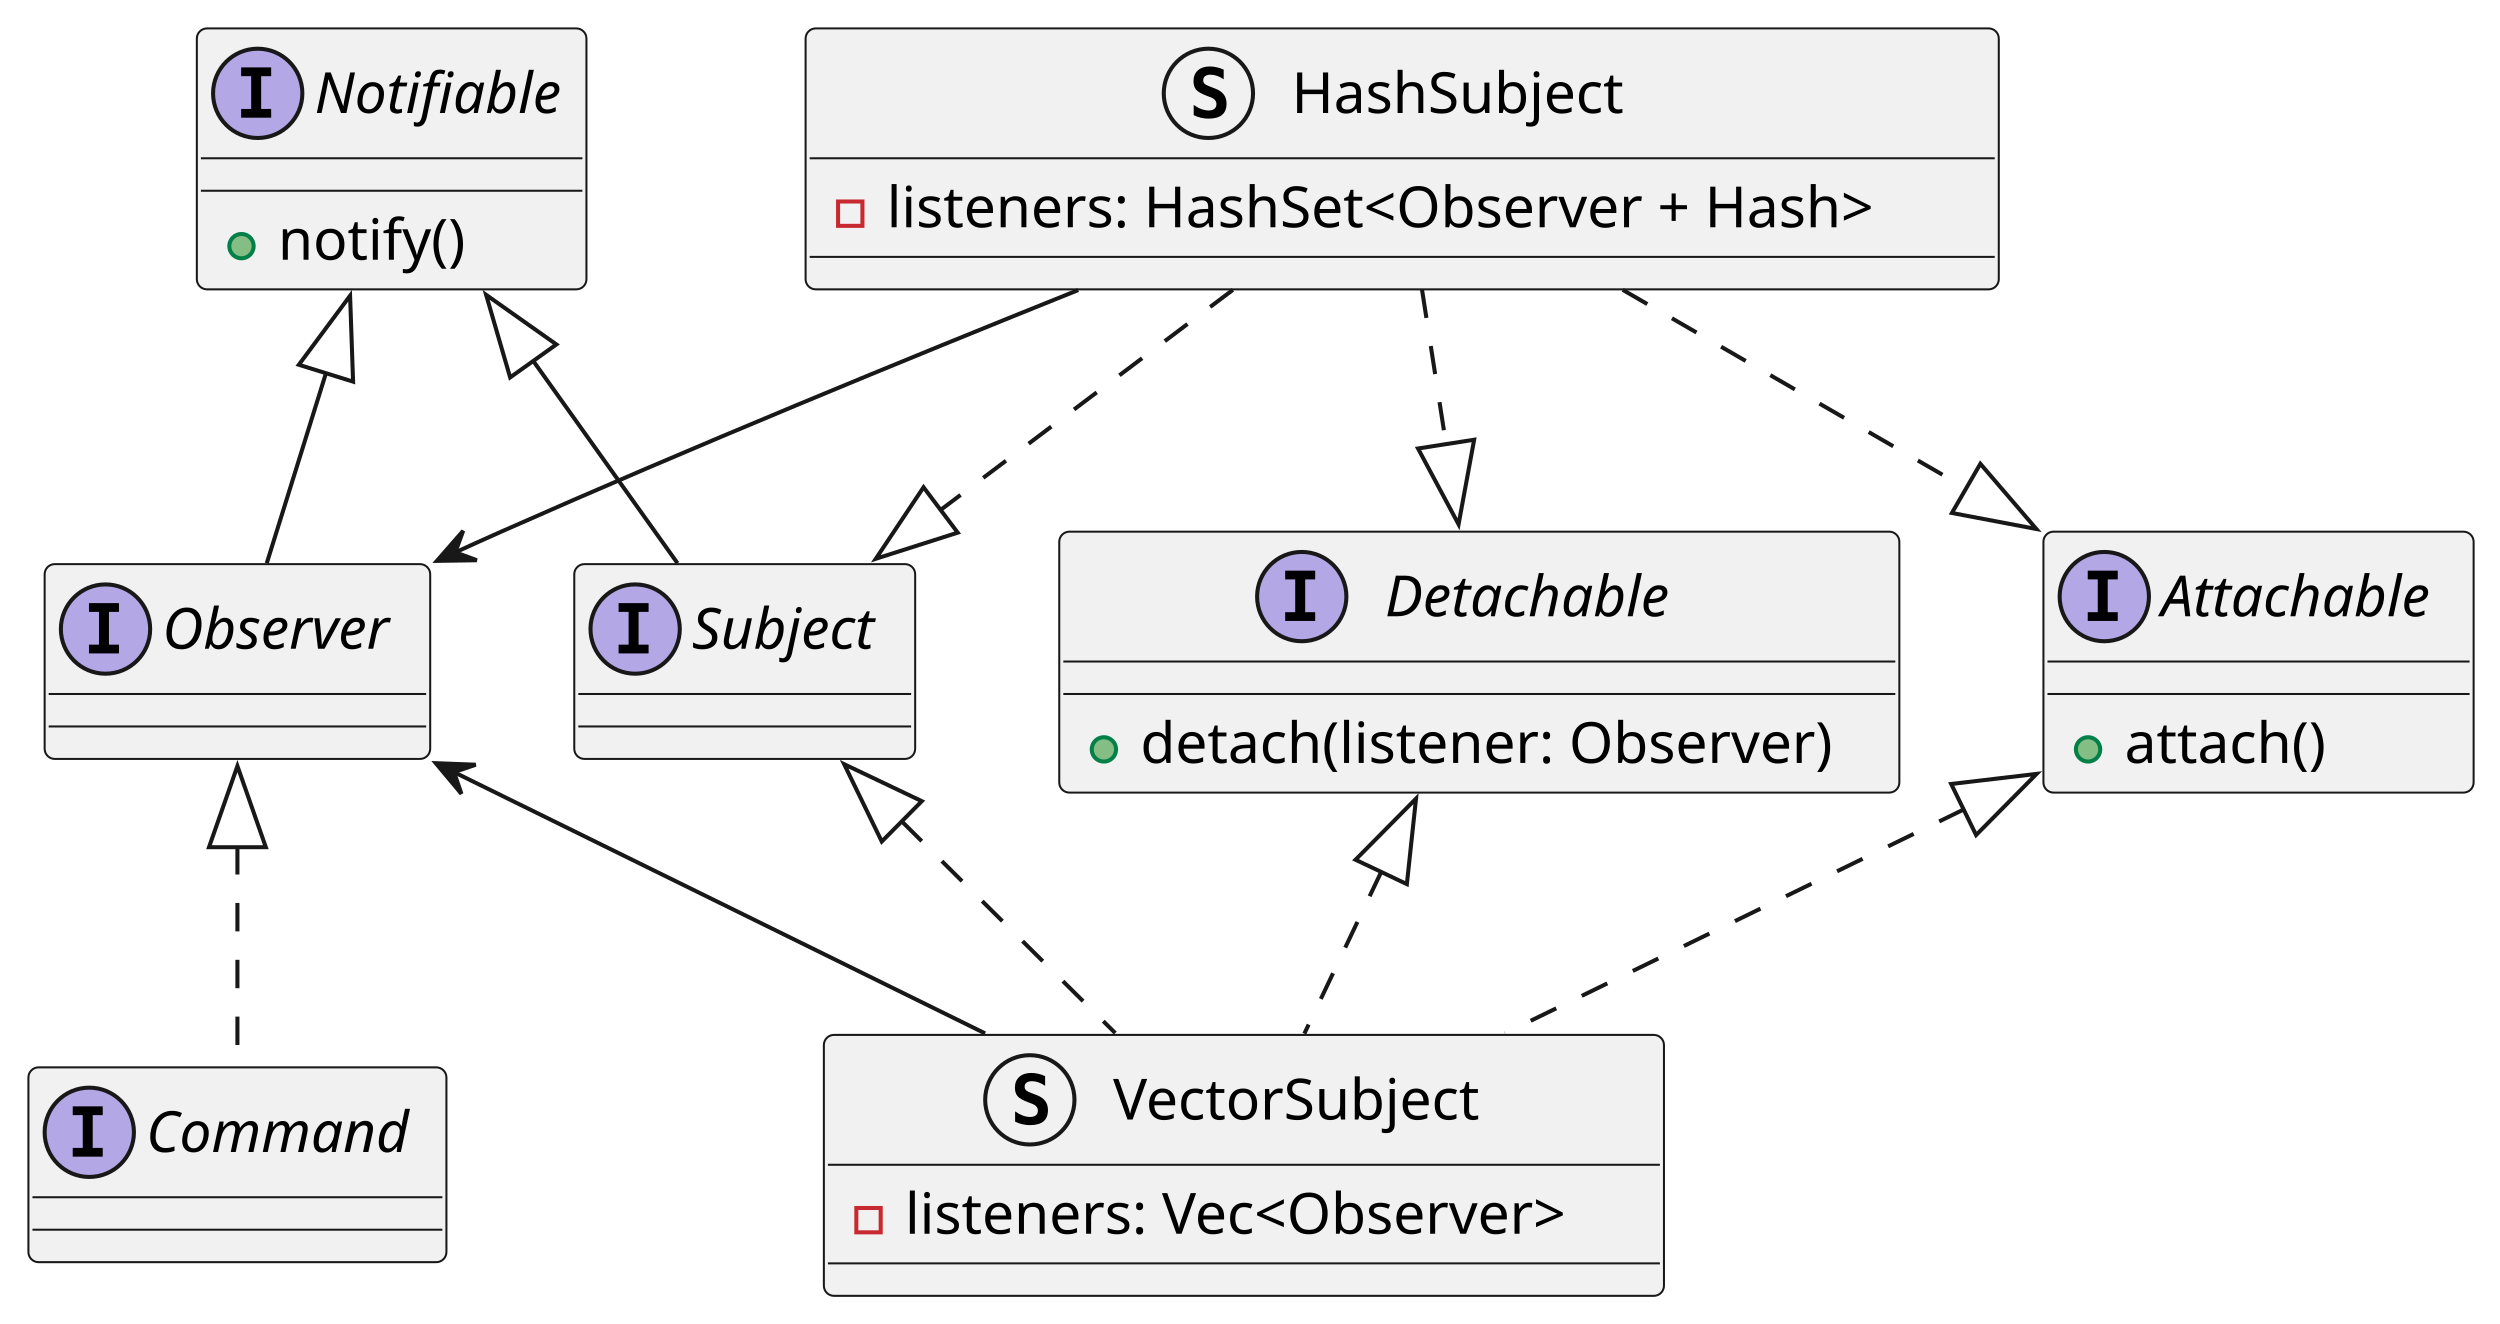
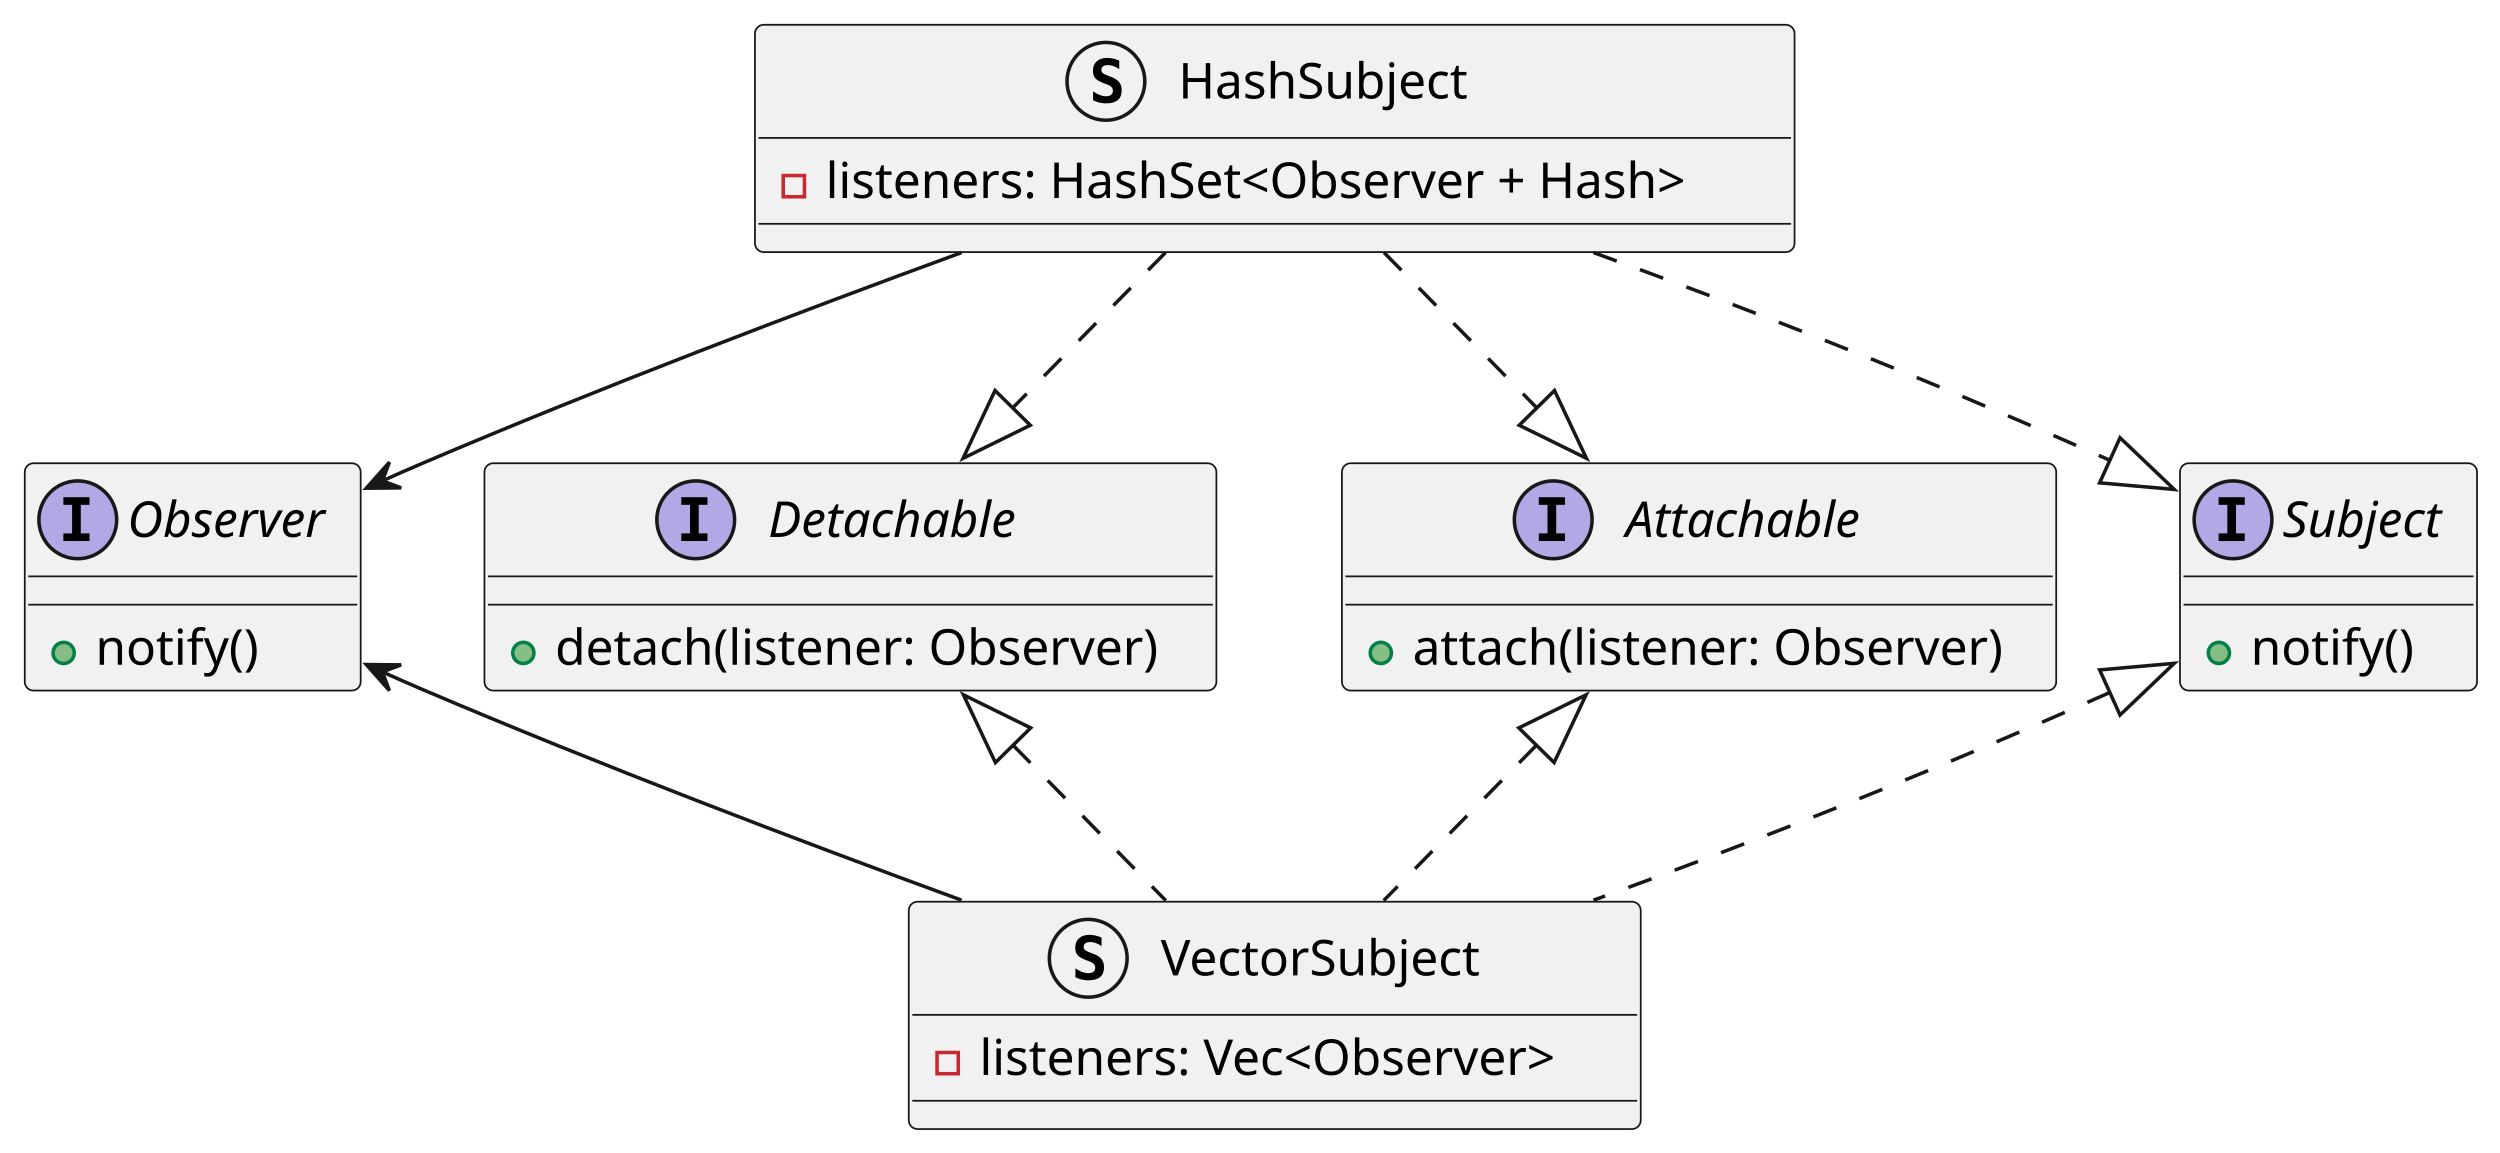
- <svg xmlns="http://www.w3.org/2000/svg" contentStyleType="text/css" height="326px" preserveAspectRatio="none" style="width:616px;height:326px;background:#FFFFFF;" version="1.1" viewBox="0 0 616 326" width="616px" zoomAndPan="magnify">
+ <svg xmlns="http://www.w3.org/2000/svg" contentStyleType="text/css" height="326px" preserveAspectRatio="none" style="width:707px;height:326px;background:#FFFFFF;" version="1.1" viewBox="0 0 707 326" width="707px" zoomAndPan="magnify">
  <defs />
  <g>
-     <g id="elem_notif">
-       <rect codeLine="1" fill="#F1F1F1" height="64.297" id="notif" rx="2.5" ry="2.5" style="stroke:#181818;stroke-width:0.5;" width="96" x="48.5" y="7" />
-       <ellipse cx="63.5" cy="23" fill="#B4A7E5" rx="11" ry="11" style="stroke:#181818;stroke-width:1.0;" />
-       <path d="M59.422,18.766 L59.422,16.609 L66.812,16.609 L66.812,18.766 L64.344,18.766 L64.344,26.844 L66.812,26.844 L66.812,29 L59.422,29 L59.422,26.844 L61.891,26.844 L61.891,18.766 L59.422,18.766 Z " fill="#000000" />
-       <text fill="#000000" font-family="sans-serif" font-size="14" font-style="italic" lengthAdjust="spacing" textLength="64" x="77.5" y="27.847">Notifiable</text>
-       <line style="stroke:#181818;stroke-width:0.5;" x1="49.5" x2="143.5" y1="39" y2="39" />
-       <line style="stroke:#181818;stroke-width:0.5;" x1="49.5" x2="143.5" y1="47" y2="47" />
-       <ellipse cx="59.5" cy="60.648" fill="#84BE84" rx="3" ry="3" style="stroke:#038048;stroke-width:1.0;" />
-       <text fill="#000000" font-family="sans-serif" font-size="14" lengthAdjust="spacing" textLength="47" x="68.5" y="63.995">notify()</text>
-     </g>
    <g id="elem_obs">
-       <rect codeLine="5" fill="#F1F1F1" height="48" id="obs" rx="2.5" ry="2.5" style="stroke:#181818;stroke-width:0.5;" width="95" x="11" y="139" />
-       <ellipse cx="26" cy="155" fill="#B4A7E5" rx="11" ry="11" style="stroke:#181818;stroke-width:1.0;" />
-       <path d="M21.922,150.766 L21.922,148.609 L29.312,148.609 L29.312,150.766 L26.844,150.766 L26.844,158.844 L29.312,158.844 L29.312,161 L21.922,161 L21.922,158.844 L24.391,158.844 L24.391,150.766 L21.922,150.766 Z " fill="#000000" />
-       <text fill="#000000" font-family="sans-serif" font-size="14" font-style="italic" lengthAdjust="spacing" textLength="63" x="40" y="159.847">Observer</text>
-       <line style="stroke:#181818;stroke-width:0.5;" x1="12" x2="105" y1="171" y2="171" />
-       <line style="stroke:#181818;stroke-width:0.5;" x1="12" x2="105" y1="179" y2="179" />
+       <rect codeLine="1" fill="#F1F1F1" height="64.297" id="obs" rx="2.5" ry="2.5" style="stroke:#181818;stroke-width:0.5;" width="95" x="7" y="131" />
+       <ellipse cx="22" cy="147" fill="#B4A7E5" rx="11" ry="11" style="stroke:#181818;stroke-width:1.0;" />
+       <path d="M17.922,142.766 L17.922,140.609 L25.312,140.609 L25.312,142.766 L22.844,142.766 L22.844,150.844 L25.312,150.844 L25.312,153 L17.922,153 L17.922,150.844 L20.391,150.844 L20.391,142.766 L17.922,142.766 Z " fill="#000000" />
+       <text fill="#000000" font-family="sans-serif" font-size="14" font-style="italic" lengthAdjust="spacing" textLength="63" x="36" y="151.847">Observer</text>
+       <line style="stroke:#181818;stroke-width:0.5;" x1="8" x2="101" y1="163" y2="163" />
+       <line style="stroke:#181818;stroke-width:0.5;" x1="8" x2="101" y1="171" y2="171" />
+       <ellipse cx="18" cy="184.648" fill="#84BE84" rx="3" ry="3" style="stroke:#038048;stroke-width:1.0;" />
+       <text fill="#000000" font-family="sans-serif" font-size="14" lengthAdjust="spacing" textLength="47" x="27" y="187.995">notify()</text>
    </g>
    <g id="elem_attach">
-       <rect codeLine="9" fill="#F1F1F1" height="64.297" id="attach" rx="2.5" ry="2.5" style="stroke:#181818;stroke-width:0.5;" width="106" x="503.5" y="131" />
-       <ellipse cx="518.5" cy="147" fill="#B4A7E5" rx="11" ry="11" style="stroke:#181818;stroke-width:1.0;" />
-       <path d="M514.422,142.766 L514.422,140.609 L521.812,140.609 L521.812,142.766 L519.344,142.766 L519.344,150.844 L521.812,150.844 L521.812,153 L514.422,153 L514.422,150.844 L516.891,150.844 L516.891,142.766 L514.422,142.766 Z " fill="#000000" />
-       <text fill="#000000" font-family="sans-serif" font-size="14" font-style="italic" lengthAdjust="spacing" textLength="74" x="532.5" y="151.847">Attachable</text>
-       <line style="stroke:#181818;stroke-width:0.5;" x1="504.5" x2="608.5" y1="163" y2="163" />
-       <line style="stroke:#181818;stroke-width:0.5;" x1="504.5" x2="608.5" y1="171" y2="171" />
-       <ellipse cx="514.5" cy="184.648" fill="#84BE84" rx="3" ry="3" style="stroke:#038048;stroke-width:1.0;" />
-       <text fill="#000000" font-family="sans-serif" font-size="14" lengthAdjust="spacing" textLength="53" x="523.5" y="187.995">attach()</text>
+       <rect codeLine="5" fill="#F1F1F1" height="64.297" id="attach" rx="2.5" ry="2.5" style="stroke:#181818;stroke-width:0.5;" width="202" x="379.5" y="131" />
+       <ellipse cx="439.25" cy="147" fill="#B4A7E5" rx="11" ry="11" style="stroke:#181818;stroke-width:1.0;" />
+       <path d="M435.172,142.766 L435.172,140.609 L442.562,140.609 L442.562,142.766 L440.094,142.766 L440.094,150.844 L442.562,150.844 L442.562,153 L435.172,153 L435.172,150.844 L437.641,150.844 L437.641,142.766 L435.172,142.766 Z " fill="#000000" />
+       <text fill="#000000" font-family="sans-serif" font-size="14" font-style="italic" lengthAdjust="spacing" textLength="74" x="459.75" y="151.847">Attachable</text>
+       <line style="stroke:#181818;stroke-width:0.5;" x1="380.5" x2="580.5" y1="163" y2="163" />
+       <line style="stroke:#181818;stroke-width:0.5;" x1="380.5" x2="580.5" y1="171" y2="171" />
+       <ellipse cx="390.5" cy="184.648" fill="#84BE84" rx="3" ry="3" style="stroke:#038048;stroke-width:1.0;" />
+       <text fill="#000000" font-family="sans-serif" font-size="14" lengthAdjust="spacing" textLength="176" x="399.5" y="187.995">attach(listener: Observer)</text>
    </g>
    <g id="elem_detach">
-       <rect codeLine="13" fill="#F1F1F1" height="64.297" id="detach" rx="2.5" ry="2.5" style="stroke:#181818;stroke-width:0.5;" width="207" x="261" y="131" />
-       <ellipse cx="320.75" cy="147" fill="#B4A7E5" rx="11" ry="11" style="stroke:#181818;stroke-width:1.0;" />
-       <path d="M316.672,142.766 L316.672,140.609 L324.062,140.609 L324.062,142.766 L321.594,142.766 L321.594,150.844 L324.062,150.844 L324.062,153 L316.672,153 L316.672,150.844 L319.141,150.844 L319.141,142.766 L316.672,142.766 Z " fill="#000000" />
-       <text fill="#000000" font-family="sans-serif" font-size="14" font-style="italic" lengthAdjust="spacing" textLength="79" x="341.25" y="151.847">Detachable</text>
-       <line style="stroke:#181818;stroke-width:0.5;" x1="262" x2="467" y1="163" y2="163" />
-       <line style="stroke:#181818;stroke-width:0.5;" x1="262" x2="467" y1="171" y2="171" />
-       <ellipse cx="272" cy="184.648" fill="#84BE84" rx="3" ry="3" style="stroke:#038048;stroke-width:1.0;" />
-       <text fill="#000000" font-family="sans-serif" font-size="14" lengthAdjust="spacing" textLength="181" x="281" y="187.995">detach(listener: Observer)</text>
+       <rect codeLine="9" fill="#F1F1F1" height="64.297" id="detach" rx="2.5" ry="2.5" style="stroke:#181818;stroke-width:0.5;" width="207" x="137" y="131" />
+       <ellipse cx="196.75" cy="147" fill="#B4A7E5" rx="11" ry="11" style="stroke:#181818;stroke-width:1.0;" />
+       <path d="M192.672,142.766 L192.672,140.609 L200.062,140.609 L200.062,142.766 L197.594,142.766 L197.594,150.844 L200.062,150.844 L200.062,153 L192.672,153 L192.672,150.844 L195.141,150.844 L195.141,142.766 L192.672,142.766 Z " fill="#000000" />
+       <text fill="#000000" font-family="sans-serif" font-size="14" font-style="italic" lengthAdjust="spacing" textLength="79" x="217.25" y="151.847">Detachable</text>
+       <line style="stroke:#181818;stroke-width:0.5;" x1="138" x2="343" y1="163" y2="163" />
+       <line style="stroke:#181818;stroke-width:0.5;" x1="138" x2="343" y1="171" y2="171" />
+       <ellipse cx="148" cy="184.648" fill="#84BE84" rx="3" ry="3" style="stroke:#038048;stroke-width:1.0;" />
+       <text fill="#000000" font-family="sans-serif" font-size="14" lengthAdjust="spacing" textLength="181" x="157" y="187.995">detach(listener: Observer)</text>
    </g>
    <g id="elem_sub">
-       <rect codeLine="17" fill="#F1F1F1" height="48" id="sub" rx="2.5" ry="2.5" style="stroke:#181818;stroke-width:0.5;" width="84" x="141.5" y="139" />
-       <ellipse cx="156.5" cy="155" fill="#B4A7E5" rx="11" ry="11" style="stroke:#181818;stroke-width:1.0;" />
-       <path d="M152.422,150.766 L152.422,148.609 L159.812,148.609 L159.812,150.766 L157.344,150.766 L157.344,158.844 L159.812,158.844 L159.812,161 L152.422,161 L152.422,158.844 L154.891,158.844 L154.891,150.766 L152.422,150.766 Z " fill="#000000" />
-       <text fill="#000000" font-family="sans-serif" font-size="14" font-style="italic" lengthAdjust="spacing" textLength="52" x="170.5" y="159.847">Subject</text>
-       <line style="stroke:#181818;stroke-width:0.5;" x1="142.5" x2="224.5" y1="171" y2="171" />
-       <line style="stroke:#181818;stroke-width:0.5;" x1="142.5" x2="224.5" y1="179" y2="179" />
+       <rect codeLine="13" fill="#F1F1F1" height="64.297" id="sub" rx="2.5" ry="2.5" style="stroke:#181818;stroke-width:0.5;" width="84" x="616.5" y="131" />
+       <ellipse cx="631.5" cy="147" fill="#B4A7E5" rx="11" ry="11" style="stroke:#181818;stroke-width:1.0;" />
+       <path d="M627.422,142.766 L627.422,140.609 L634.812,140.609 L634.812,142.766 L632.344,142.766 L632.344,150.844 L634.812,150.844 L634.812,153 L627.422,153 L627.422,150.844 L629.891,150.844 L629.891,142.766 L627.422,142.766 Z " fill="#000000" />
+       <text fill="#000000" font-family="sans-serif" font-size="14" font-style="italic" lengthAdjust="spacing" textLength="52" x="645.5" y="151.847">Subject</text>
+       <line style="stroke:#181818;stroke-width:0.5;" x1="617.5" x2="699.5" y1="163" y2="163" />
+       <line style="stroke:#181818;stroke-width:0.5;" x1="617.5" x2="699.5" y1="171" y2="171" />
+       <ellipse cx="627.5" cy="184.648" fill="#84BE84" rx="3" ry="3" style="stroke:#038048;stroke-width:1.0;" />
+       <text fill="#000000" font-family="sans-serif" font-size="14" lengthAdjust="spacing" textLength="47" x="636.5" y="187.995">notify()</text>
    </g>
    <g id="elem_vecsub">
-       <rect codeLine="23" fill="#F1F1F1" height="64.297" id="vecsub" rx="2.5" ry="2.5" style="stroke:#181818;stroke-width:0.5;" width="207" x="203" y="255" />
-       <ellipse cx="253.75" cy="271" fill="#F1F1F1" rx="11" ry="11" style="stroke:#181818;stroke-width:1.0;" />
-       <path d="M253.234,271.562 Q251.375,270.859 250.719,270.094 Q250.078,269.312 250.078,268 Q250.078,266.312 251.156,265.344 Q252.234,264.375 254.109,264.375 Q254.969,264.375 255.812,264.578 Q256.672,264.766 257.516,265.156 L257.516,267.547 Q256.734,266.984 255.906,266.703 Q255.094,266.406 254.297,266.406 Q253.422,266.406 252.938,266.766 Q252.469,267.125 252.469,267.781 Q252.469,268.297 252.812,268.641 Q253.156,268.969 254.25,269.375 L255.312,269.781 Q256.797,270.328 257.5,271.234 Q258.219,272.141 258.219,273.516 Q258.219,275.391 257.109,276.312 Q256,277.234 253.75,277.234 Q252.828,277.234 251.906,277.016 Q250.984,276.797 250.125,276.375 L250.125,273.844 Q251.094,274.531 252.016,274.875 Q252.938,275.219 253.828,275.219 Q254.734,275.219 255.234,274.812 Q255.734,274.391 255.734,273.656 Q255.734,273.094 255.391,272.688 Q255.062,272.266 254.438,272.016 L253.234,271.562 Z " fill="#000000" />
-       <text fill="#000000" font-family="sans-serif" font-size="14" lengthAdjust="spacing" textLength="97" x="274.25" y="275.847">VectorSubject</text>
-       <line style="stroke:#181818;stroke-width:0.5;" x1="204" x2="409" y1="287" y2="287" />
-       <rect fill="none" height="6" style="stroke:#C82930;stroke-width:1.0;" width="6" x="211" y="297.648" />
-       <text fill="#000000" font-family="sans-serif" font-size="14" lengthAdjust="spacing" textLength="181" x="223" y="303.995">listeners: Vec&lt;Observer&gt;</text>
-       <line style="stroke:#181818;stroke-width:0.5;" x1="204" x2="409" y1="311.297" y2="311.297" />
+       <rect codeLine="17" fill="#F1F1F1" height="64.297" id="vecsub" rx="2.5" ry="2.5" style="stroke:#181818;stroke-width:0.5;" width="207" x="257" y="255" />
+       <ellipse cx="307.75" cy="271" fill="#F1F1F1" rx="11" ry="11" style="stroke:#181818;stroke-width:1.0;" />
+       <path d="M307.234,271.562 Q305.375,270.859 304.719,270.094 Q304.078,269.312 304.078,268 Q304.078,266.312 305.156,265.344 Q306.234,264.375 308.109,264.375 Q308.969,264.375 309.812,264.578 Q310.672,264.766 311.516,265.156 L311.516,267.547 Q310.734,266.984 309.906,266.703 Q309.094,266.406 308.297,266.406 Q307.422,266.406 306.938,266.766 Q306.469,267.125 306.469,267.781 Q306.469,268.297 306.812,268.641 Q307.156,268.969 308.25,269.375 L309.312,269.781 Q310.797,270.328 311.5,271.234 Q312.219,272.141 312.219,273.516 Q312.219,275.391 311.109,276.312 Q310,277.234 307.75,277.234 Q306.828,277.234 305.906,277.016 Q304.984,276.797 304.125,276.375 L304.125,273.844 Q305.094,274.531 306.016,274.875 Q306.938,275.219 307.828,275.219 Q308.734,275.219 309.234,274.812 Q309.734,274.391 309.734,273.656 Q309.734,273.094 309.391,272.688 Q309.062,272.266 308.438,272.016 L307.234,271.562 Z " fill="#000000" />
+       <text fill="#000000" font-family="sans-serif" font-size="14" lengthAdjust="spacing" textLength="97" x="328.25" y="275.847">VectorSubject</text>
+       <line style="stroke:#181818;stroke-width:0.5;" x1="258" x2="463" y1="287" y2="287" />
+       <rect fill="none" height="6" style="stroke:#C82930;stroke-width:1.0;" width="6" x="265" y="297.648" />
+       <text fill="#000000" font-family="sans-serif" font-size="14" lengthAdjust="spacing" textLength="181" x="277" y="303.995">listeners: Vec&lt;Observer&gt;</text>
+       <line style="stroke:#181818;stroke-width:0.5;" x1="258" x2="463" y1="311.297" y2="311.297" />
    </g>
    <g id="elem_hshsub">
-       <rect codeLine="31" fill="#F1F1F1" height="64.297" id="hshsub" rx="2.5" ry="2.5" style="stroke:#181818;stroke-width:0.5;" width="294" x="198.5" y="7" />
-       <ellipse cx="297.75" cy="23" fill="#F1F1F1" rx="11" ry="11" style="stroke:#181818;stroke-width:1.0;" />
-       <path d="M297.234,23.562 Q295.375,22.859 294.719,22.094 Q294.078,21.312 294.078,20 Q294.078,18.312 295.156,17.344 Q296.234,16.375 298.109,16.375 Q298.969,16.375 299.812,16.578 Q300.672,16.766 301.516,17.156 L301.516,19.547 Q300.734,18.984 299.906,18.703 Q299.094,18.406 298.297,18.406 Q297.422,18.406 296.938,18.766 Q296.469,19.125 296.469,19.781 Q296.469,20.297 296.812,20.641 Q297.156,20.969 298.25,21.375 L299.312,21.781 Q300.797,22.328 301.5,23.234 Q302.219,24.141 302.219,25.516 Q302.219,27.391 301.109,28.312 Q300,29.234 297.75,29.234 Q296.828,29.234 295.906,29.016 Q294.984,28.797 294.125,28.375 L294.125,25.844 Q295.094,26.531 296.016,26.875 Q296.938,27.219 297.828,27.219 Q298.734,27.219 299.234,26.812 Q299.734,26.391 299.734,25.656 Q299.734,25.094 299.391,24.688 Q299.062,24.266 298.438,24.016 L297.234,23.562 Z " fill="#000000" />
-       <text fill="#000000" font-family="sans-serif" font-size="14" lengthAdjust="spacing" textLength="87" x="318.25" y="27.847">HashSubject</text>
-       <line style="stroke:#181818;stroke-width:0.5;" x1="199.5" x2="491.5" y1="39" y2="39" />
-       <rect fill="none" height="6" style="stroke:#C82930;stroke-width:1.0;" width="6" x="206.5" y="49.648" />
-       <text fill="#000000" font-family="sans-serif" font-size="14" lengthAdjust="spacing" textLength="268" x="218.5" y="55.995">listeners: HashSet&lt;Observer + Hash&gt;</text>
-       <line style="stroke:#181818;stroke-width:0.5;" x1="199.5" x2="491.5" y1="63.297" y2="63.297" />
-     </g>
-     <g id="elem_cmd">
-       <rect codeLine="39" fill="#F1F1F1" height="48" id="cmd" rx="2.5" ry="2.5" style="stroke:#181818;stroke-width:0.5;" width="103" x="7" y="263" />
-       <ellipse cx="22" cy="279" fill="#B4A7E5" rx="11" ry="11" style="stroke:#181818;stroke-width:1.0;" />
-       <path d="M17.922,274.766 L17.922,272.609 L25.312,272.609 L25.312,274.766 L22.844,274.766 L22.844,282.844 L25.312,282.844 L25.312,285 L17.922,285 L17.922,282.844 L20.391,282.844 L20.391,274.766 L17.922,274.766 Z " fill="#000000" />
-       <text fill="#000000" font-family="sans-serif" font-size="14" font-style="italic" lengthAdjust="spacing" textLength="71" x="36" y="283.847">Command</text>
-       <line style="stroke:#181818;stroke-width:0.5;" x1="8" x2="109" y1="295" y2="295" />
-       <line style="stroke:#181818;stroke-width:0.5;" x1="8" x2="109" y1="303" y2="303" />
-     </g>
-     <g id="link_notif_obs">
-       <path codeLine="7" d="M80.4,91.69 C75.29,108.1 69.89,125.43 65.73,138.78 " fill="none" id="notif-backto-obs" style="stroke:#181818;stroke-width:1.0;" />
-       <polygon fill="none" points="73.63,89.88,86.26,72.86,87,94.04,73.63,89.88" style="stroke:#181818;stroke-width:1.0;" />
-     </g>
-     <g id="link_notif_sub">
-       <path codeLine="19" d="M131.21,88.68 C143.54,105.96 156.84,124.61 166.94,138.78 " fill="none" id="notif-backto-sub" style="stroke:#181818;stroke-width:1.0;" />
-       <polygon fill="none" points="125.7,93,119.78,72.65,137.09,84.87,125.7,93" style="stroke:#181818;stroke-width:1.0;" />
+       <rect codeLine="25" fill="#F1F1F1" height="64.297" id="hshsub" rx="2.5" ry="2.5" style="stroke:#181818;stroke-width:0.5;" width="294" x="213.5" y="7" />
+       <ellipse cx="312.75" cy="23" fill="#F1F1F1" rx="11" ry="11" style="stroke:#181818;stroke-width:1.0;" />
+       <path d="M312.234,23.562 Q310.375,22.859 309.719,22.094 Q309.078,21.312 309.078,20 Q309.078,18.312 310.156,17.344 Q311.234,16.375 313.109,16.375 Q313.969,16.375 314.812,16.578 Q315.672,16.766 316.516,17.156 L316.516,19.547 Q315.734,18.984 314.906,18.703 Q314.094,18.406 313.297,18.406 Q312.422,18.406 311.938,18.766 Q311.469,19.125 311.469,19.781 Q311.469,20.297 311.812,20.641 Q312.156,20.969 313.25,21.375 L314.312,21.781 Q315.797,22.328 316.5,23.234 Q317.219,24.141 317.219,25.516 Q317.219,27.391 316.109,28.312 Q315,29.234 312.75,29.234 Q311.828,29.234 310.906,29.016 Q309.984,28.797 309.125,28.375 L309.125,25.844 Q310.094,26.531 311.016,26.875 Q311.938,27.219 312.828,27.219 Q313.734,27.219 314.234,26.812 Q314.734,26.391 314.734,25.656 Q314.734,25.094 314.391,24.688 Q314.062,24.266 313.438,24.016 L312.234,23.562 Z " fill="#000000" />
+       <text fill="#000000" font-family="sans-serif" font-size="14" lengthAdjust="spacing" textLength="87" x="333.25" y="27.847">HashSubject</text>
+       <line style="stroke:#181818;stroke-width:0.5;" x1="214.5" x2="506.5" y1="39" y2="39" />
+       <rect fill="none" height="6" style="stroke:#C82930;stroke-width:1.0;" width="6" x="221.5" y="49.648" />
+       <text fill="#000000" font-family="sans-serif" font-size="14" lengthAdjust="spacing" textLength="268" x="233.5" y="55.995">listeners: HashSet&lt;Observer + Hash&gt;</text>
+       <line style="stroke:#181818;stroke-width:0.5;" x1="214.5" x2="506.5" y1="63.297" y2="63.297" />
    </g>
    <g id="link_sub_vecsub">
-       <path codeLine="26" d="M222.14,202.33 C239.08,219.13 258.73,238.62 274.8,254.55 " fill="none" id="sub-backto-vecsub" style="stroke:#181818;stroke-width:1.0;stroke-dasharray:7.0,7.0;" />
-       <polygon fill="none" points="217.27,207.35,208,188.3,227.13,197.41,217.27,207.35" style="stroke:#181818;stroke-width:1.0;" />
+       <path codeLine="20" d="M596.72,195.8 C540.01,221.09 491.26,239.77 450.64,254.58 " fill="none" id="sub-backto-vecsub" style="stroke:#181818;stroke-width:1.0;stroke-dasharray:7.0,7.0;" />
+       <polygon fill="none" points="593.78,189.45,614.88,187.59,599.54,202.21,593.78,189.45" style="stroke:#181818;stroke-width:1.0;" />
    </g>
    <g id="link_attach_vecsub">
-       <path codeLine="27" d="M484.11,199.33 C448.31,216.8 405.47,237.7 370.83,254.61 " fill="none" id="attach-backto-vecsub" style="stroke:#181818;stroke-width:1.0;stroke-dasharray:7.0,7.0;" />
-       <polygon fill="none" points="480.77,193.17,501.82,190.69,486.91,205.75,480.77,193.17" style="stroke:#181818;stroke-width:1.0;" />
+       <path codeLine="21" d="M434.52,210.74 C420.06,225.45 404.44,241.33 391.3,254.69 " fill="none" id="attach-backto-vecsub" style="stroke:#181818;stroke-width:1.0;stroke-dasharray:7.0,7.0;" />
+       <polygon fill="none" points="429.52,205.85,448.54,196.5,439.5,215.66,429.52,205.85" style="stroke:#181818;stroke-width:1.0;" />
    </g>
    <g id="link_detach_vecsub">
-       <path codeLine="28" d="M340.48,214.52 C334.01,228.13 327.2,242.46 321.39,254.69 " fill="none" id="detach-backto-vecsub" style="stroke:#181818;stroke-width:1.0;stroke-dasharray:7.0,7.0;" />
-       <polygon fill="none" points="334,211.84,348.91,196.78,346.65,217.85,334,211.84" style="stroke:#181818;stroke-width:1.0;" />
+       <path codeLine="22" d="M286.48,210.74 C300.94,225.45 316.56,241.33 329.7,254.69 " fill="none" id="detach-backto-vecsub" style="stroke:#181818;stroke-width:1.0;stroke-dasharray:7.0,7.0;" />
+       <polygon fill="none" points="281.5,215.66,272.46,196.5,291.48,205.85,281.5,215.66" style="stroke:#181818;stroke-width:1.0;" />
    </g>
    <g id="link_obs_vecsub">
-       <path codeLine="29" d="M111.59,190.12 C149.99,209.01 202.07,234.62 242.73,254.63 " fill="none" id="obs-backto-vecsub" style="stroke:#181818;stroke-width:1.0;" />
-       <polygon fill="#181818" points="107.38,188.05,113.699,195.604,111.869,190.252,117.222,188.422,107.38,188.05" style="stroke:#181818;stroke-width:1.0;" />
+       <path codeLine="23" d="M107.93,189.92 C111.83,191.67 115.71,193.39 119.5,195 C169.38,216.27 226.08,237.8 271.94,254.58 " fill="none" id="obs-backto-vecsub" style="stroke:#181818;stroke-width:1.0;" />
+       <polygon fill="#181818" points="103.59,187.94,110.128,195.306,108.142,190.009,113.439,188.023,103.59,187.94" style="stroke:#181818;stroke-width:1.0;" />
    </g>
    <g id="link_hshsub_sub">
-       <path codeLine="34" d="M303.78,71.42 C281.7,88.05 254.49,108.54 231.53,125.83 " fill="none" id="hshsub-to-sub" style="stroke:#181818;stroke-width:1.0;stroke-dasharray:7.0,7.0;" />
-       <polygon fill="none" points="235.98,131.24,215.8,137.68,227.56,120.06,235.98,131.24" style="stroke:#181818;stroke-width:1.0;" />
+       <path codeLine="28" d="M450.64,71.42 C491.26,86.23 540.01,104.91 596.72,130.2 " fill="none" id="hshsub-to-sub" style="stroke:#181818;stroke-width:1.0;stroke-dasharray:7.0,7.0;" />
+       <polygon fill="none" points="599.54,123.79,614.88,138.41,593.78,136.55,599.54,123.79" style="stroke:#181818;stroke-width:1.0;" />
    </g>
    <g id="link_hshsub_attach">
-       <path codeLine="35" d="M399.84,71.42 C425.63,86.33 456.81,104.36 484.54,120.39 " fill="none" id="hshsub-to-attach" style="stroke:#181818;stroke-width:1.0;stroke-dasharray:7.0,7.0;" />
-       <polygon fill="none" points="487.96,114.28,501.77,130.35,480.95,126.4,487.96,114.28" style="stroke:#181818;stroke-width:1.0;" />
+       <path codeLine="29" d="M391.4,71.42 C404.56,84.79 420.18,100.68 434.64,115.38 " fill="none" id="hshsub-to-attach" style="stroke:#181818;stroke-width:1.0;stroke-dasharray:7.0,7.0;" />
+       <polygon fill="none" points="439.61,110.44,448.64,129.61,429.63,120.26,439.61,110.44" style="stroke:#181818;stroke-width:1.0;" />
    </g>
    <g id="link_hshsub_detach">
-       <path codeLine="36" d="M350.39,71.42 C352.21,83.09 354.32,96.66 356.35,109.7 " fill="none" id="hshsub-to-detach" style="stroke:#181818;stroke-width:1.0;stroke-dasharray:7.0,7.0;" />
-       <polygon fill="none" points="363.23,108.35,359.39,129.19,349.4,110.51,363.23,108.35" style="stroke:#181818;stroke-width:1.0;" />
+       <path codeLine="30" d="M329.6,71.42 C316.44,84.79 300.82,100.68 286.36,115.38 " fill="none" id="hshsub-to-detach" style="stroke:#181818;stroke-width:1.0;stroke-dasharray:7.0,7.0;" />
+       <polygon fill="none" points="291.37,120.26,272.36,129.61,281.39,110.44,291.37,120.26" style="stroke:#181818;stroke-width:1.0;" />
    </g>
    <g id="link_hshsub_obs">
-       <path codeLine="37" d="M265.67,71.47 C223.21,88.52 170.25,110.29 123.5,131 C119.74,132.67 115.87,134.42 111.98,136.2 " fill="none" id="hshsub-to-obs" style="stroke:#181818;stroke-width:1.0;" />
-       <polygon fill="#181818" points="107.65,138.2,117.498,138.043,112.186,136.096,114.132,130.785,107.65,138.2" style="stroke:#181818;stroke-width:1.0;" />
-     </g>
-     <g id="link_obs_cmd">
-       <path codeLine="42" d="M58.5,208.49 C58.5,226.92 58.5,247.52 58.5,262.85 " fill="none" id="obs-backto-cmd" style="stroke:#181818;stroke-width:1.0;stroke-dasharray:7.0,7.0;" />
-       <polygon fill="none" points="51.5,208.75,58.5,188.75,65.5,208.75,51.5,208.75" style="stroke:#181818;stroke-width:1.0;" />
+       <path codeLine="31" d="M271.94,71.42 C226.08,88.2 169.38,109.73 119.5,131 C115.71,132.61 111.83,134.33 107.93,136.08 " fill="none" id="hshsub-to-obs" style="stroke:#181818;stroke-width:1.0;" />
+       <polygon fill="#181818" points="103.59,138.06,113.439,137.977,108.142,135.991,110.128,130.694,103.59,138.06" style="stroke:#181818;stroke-width:1.0;" />
    </g>
  </g>
</svg>
